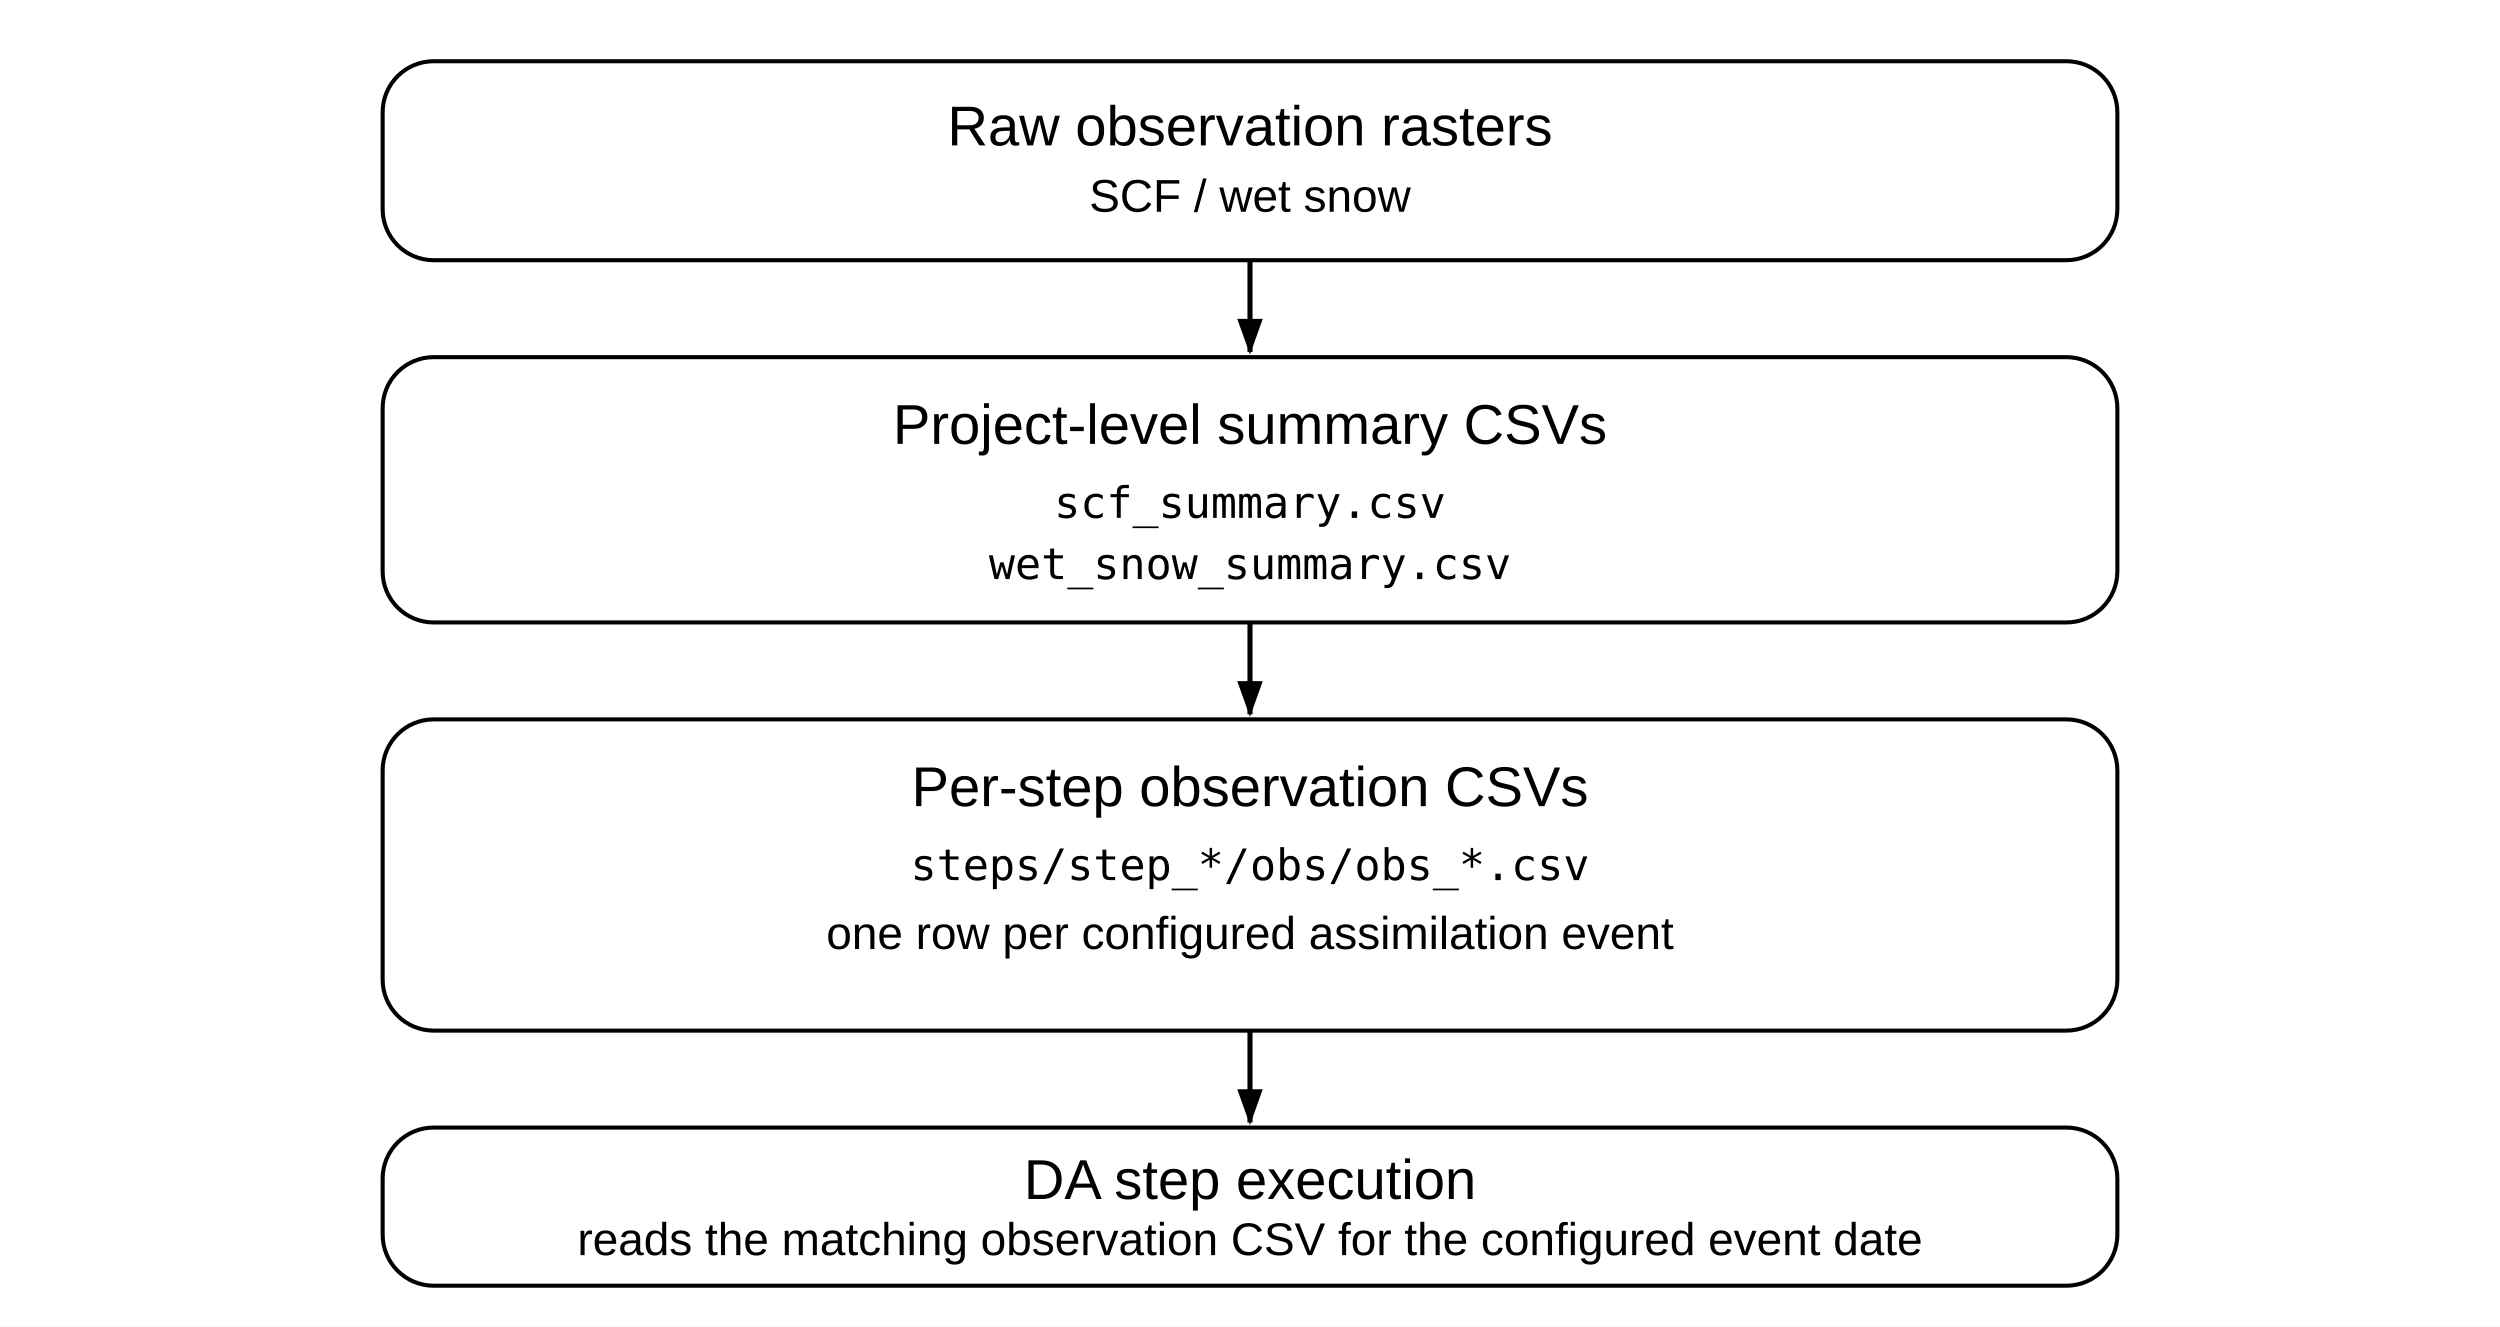
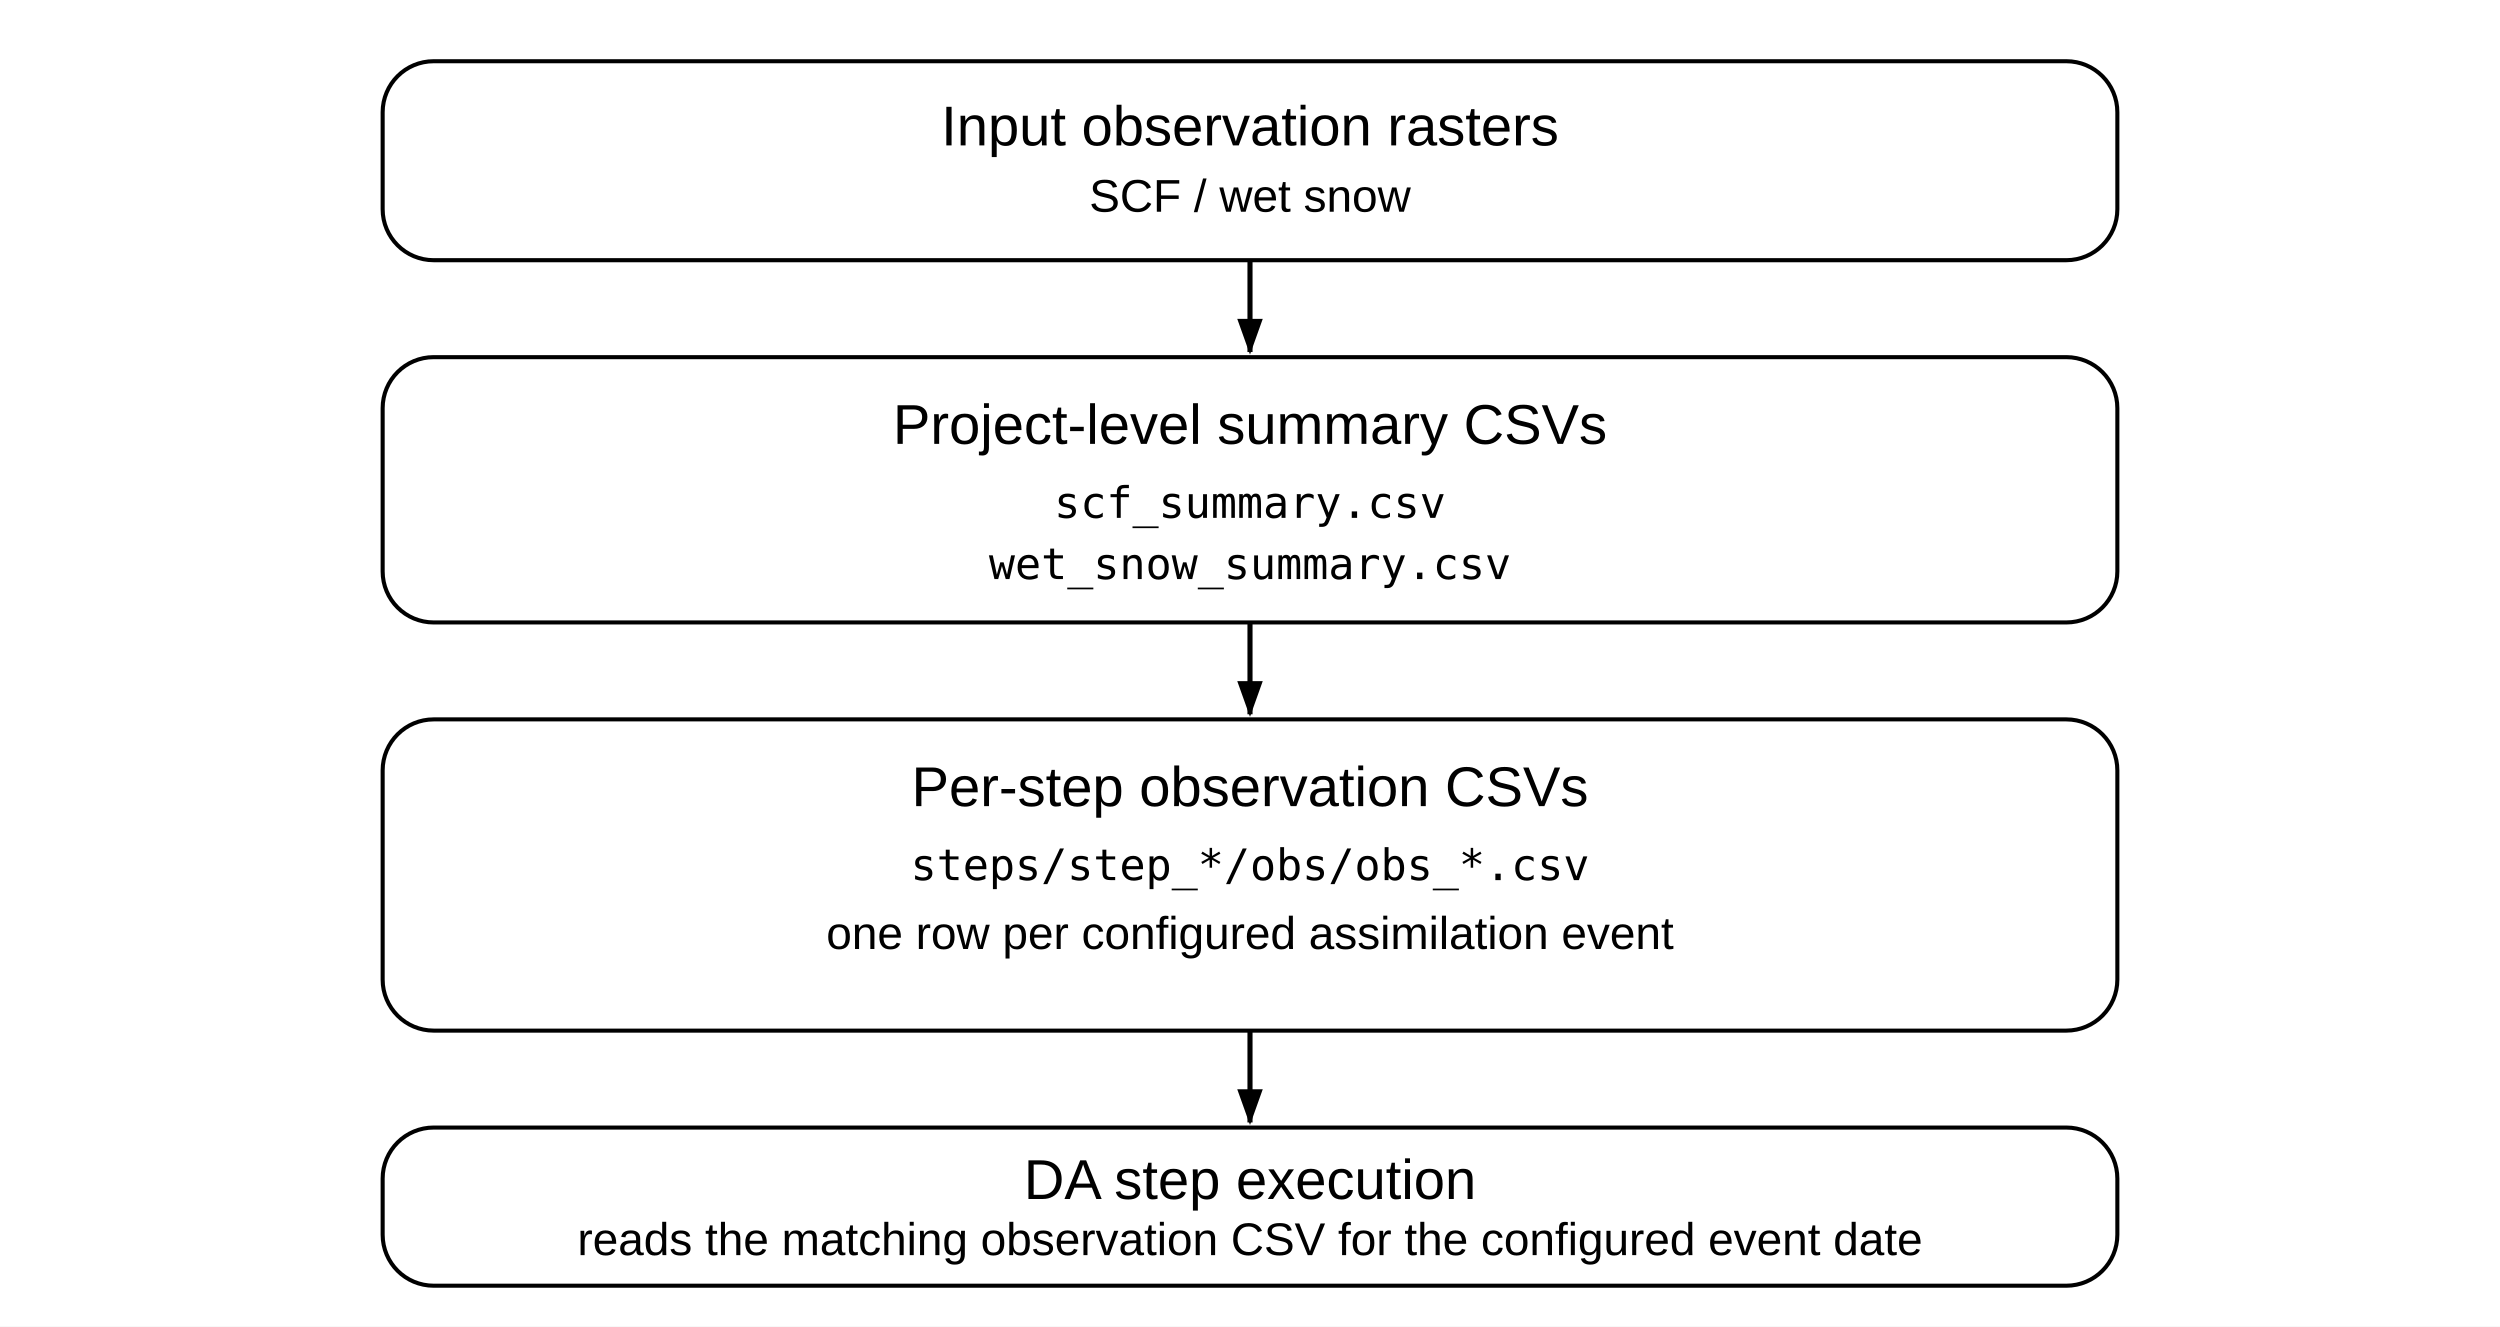
<svg xmlns="http://www.w3.org/2000/svg" width="980" height="520" viewBox="0 0 980 520" role="img" aria-labelledby="title desc">
  <defs>
    <style>
      .bg { fill: #ffffff; }
      .box { fill: #ffffff; stroke: #000000; stroke-width: 1.6; }
      .t { font-family: Arial, sans-serif; font-size: 22px; fill: #000000; }
      .ts { font-family: Arial, sans-serif; font-size: 18px; fill: #000000; }
      .mono { font-family: Menlo, Consolas, monospace; font-size: 17px; fill: #000000; }
      .arrow { stroke: #000000; stroke-width: 2; fill: none; marker-end: url(#arrowhead); }
    </style>
    <marker id="arrowhead" markerWidth="7" markerHeight="5" refX="6.5" refY="2.5" orient="auto">
      <polygon points="0 0, 7 2.5, 0 5" fill="#000000" />
    </marker>
  </defs>
  <rect class="bg" x="0" y="0" width="980" height="520" />
  <rect class="box" x="150" y="24" width="680" height="78" rx="20" ry="20" />
-   <text class="t" x="490" y="57" text-anchor="middle">Raw observation rasters</text>
+   <text class="t" x="490" y="57" text-anchor="middle">Input observation rasters</text>
  <text class="ts" x="490" y="83" text-anchor="middle">SCF / wet snow</text>
  <path class="arrow" d="M490 102 L490 138" />
  <rect class="box" x="150" y="140" width="680" height="104" rx="20" ry="20" />
  <text class="t" x="490" y="174" text-anchor="middle">Project-level summary CSVs</text>
  <text class="mono" x="490" y="203" text-anchor="middle">scf_summary.csv</text>
  <text class="mono" x="490" y="227" text-anchor="middle">wet_snow_summary.csv</text>
  <path class="arrow" d="M490 244 L490 280" />
  <rect class="box" x="150" y="282" width="680" height="122" rx="20" ry="20" />
  <text class="t" x="490" y="316" text-anchor="middle">Per-step observation CSVs</text>
  <text class="mono" x="490" y="345" text-anchor="middle">steps/step_*/obs/obs_*.csv</text>
  <text class="ts" x="490" y="372" text-anchor="middle">one row per configured assimilation event</text>
  <path class="arrow" d="M490 404 L490 440" />
  <rect class="box" x="150" y="442" width="680" height="62" rx="20" ry="20" />
  <text class="t" x="490" y="470" text-anchor="middle">DA step execution</text>
  <text class="ts" x="490" y="492" text-anchor="middle">reads the matching observation CSV for the configured event date</text>
</svg>
